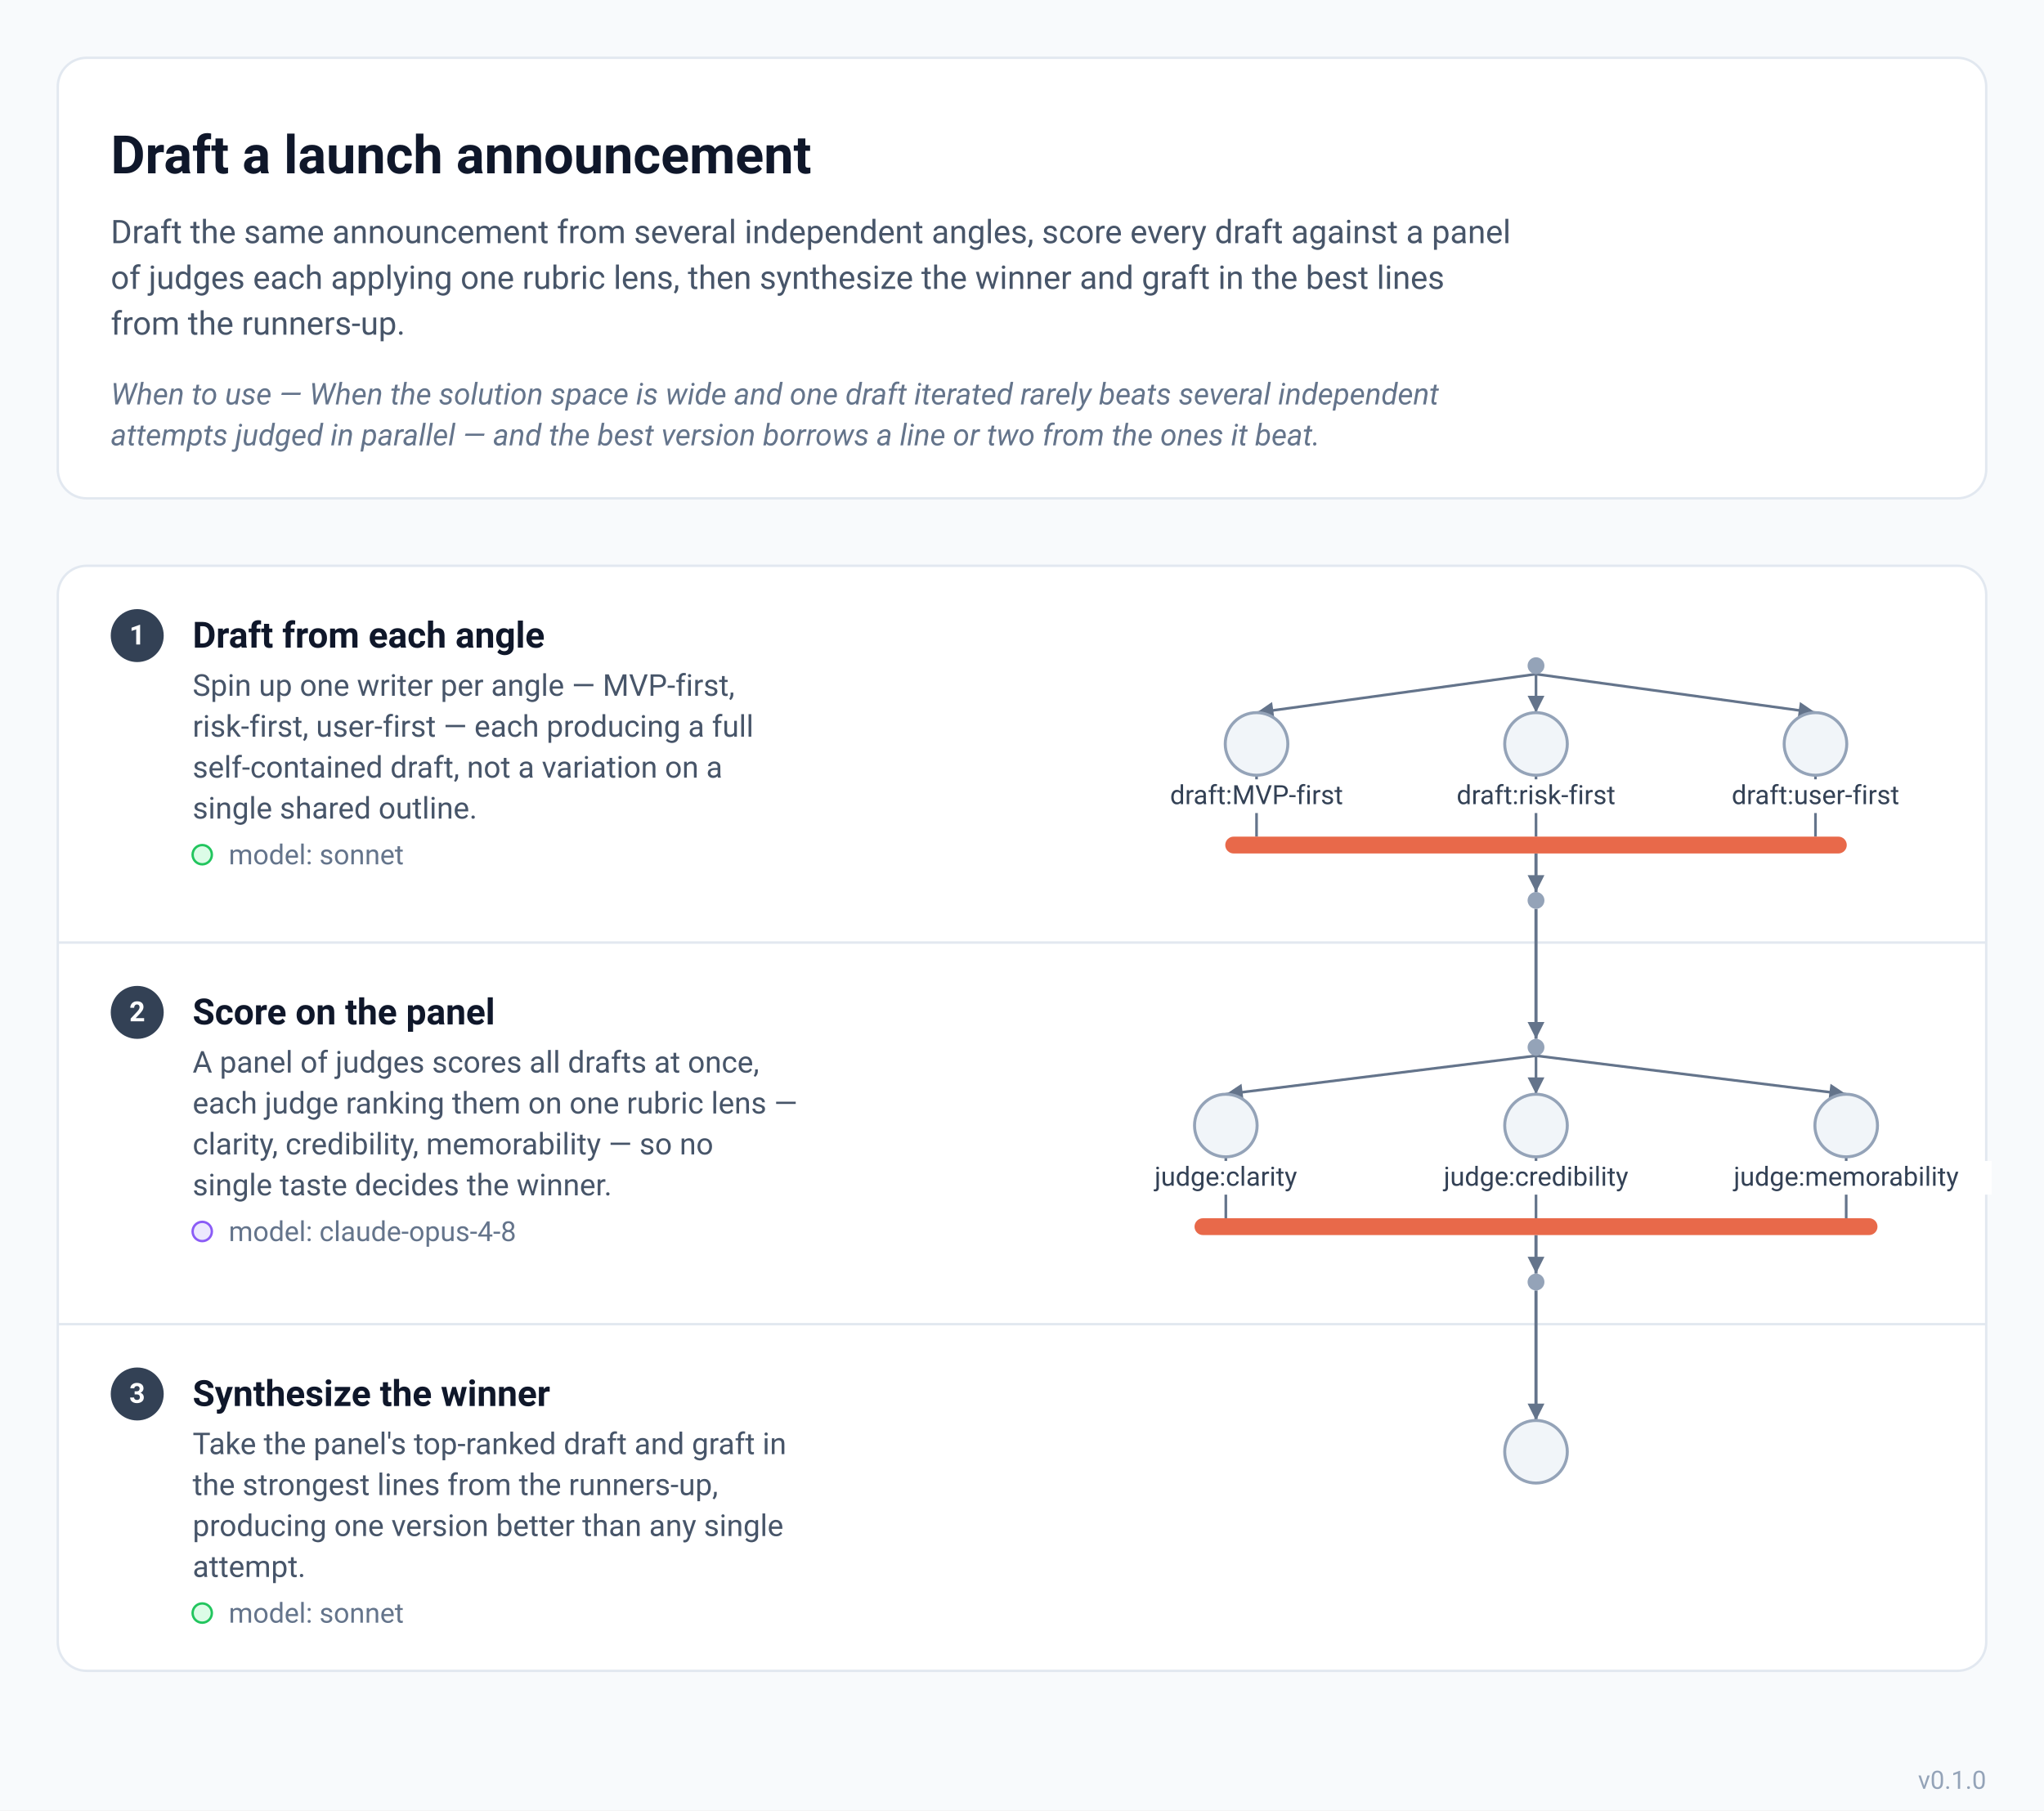
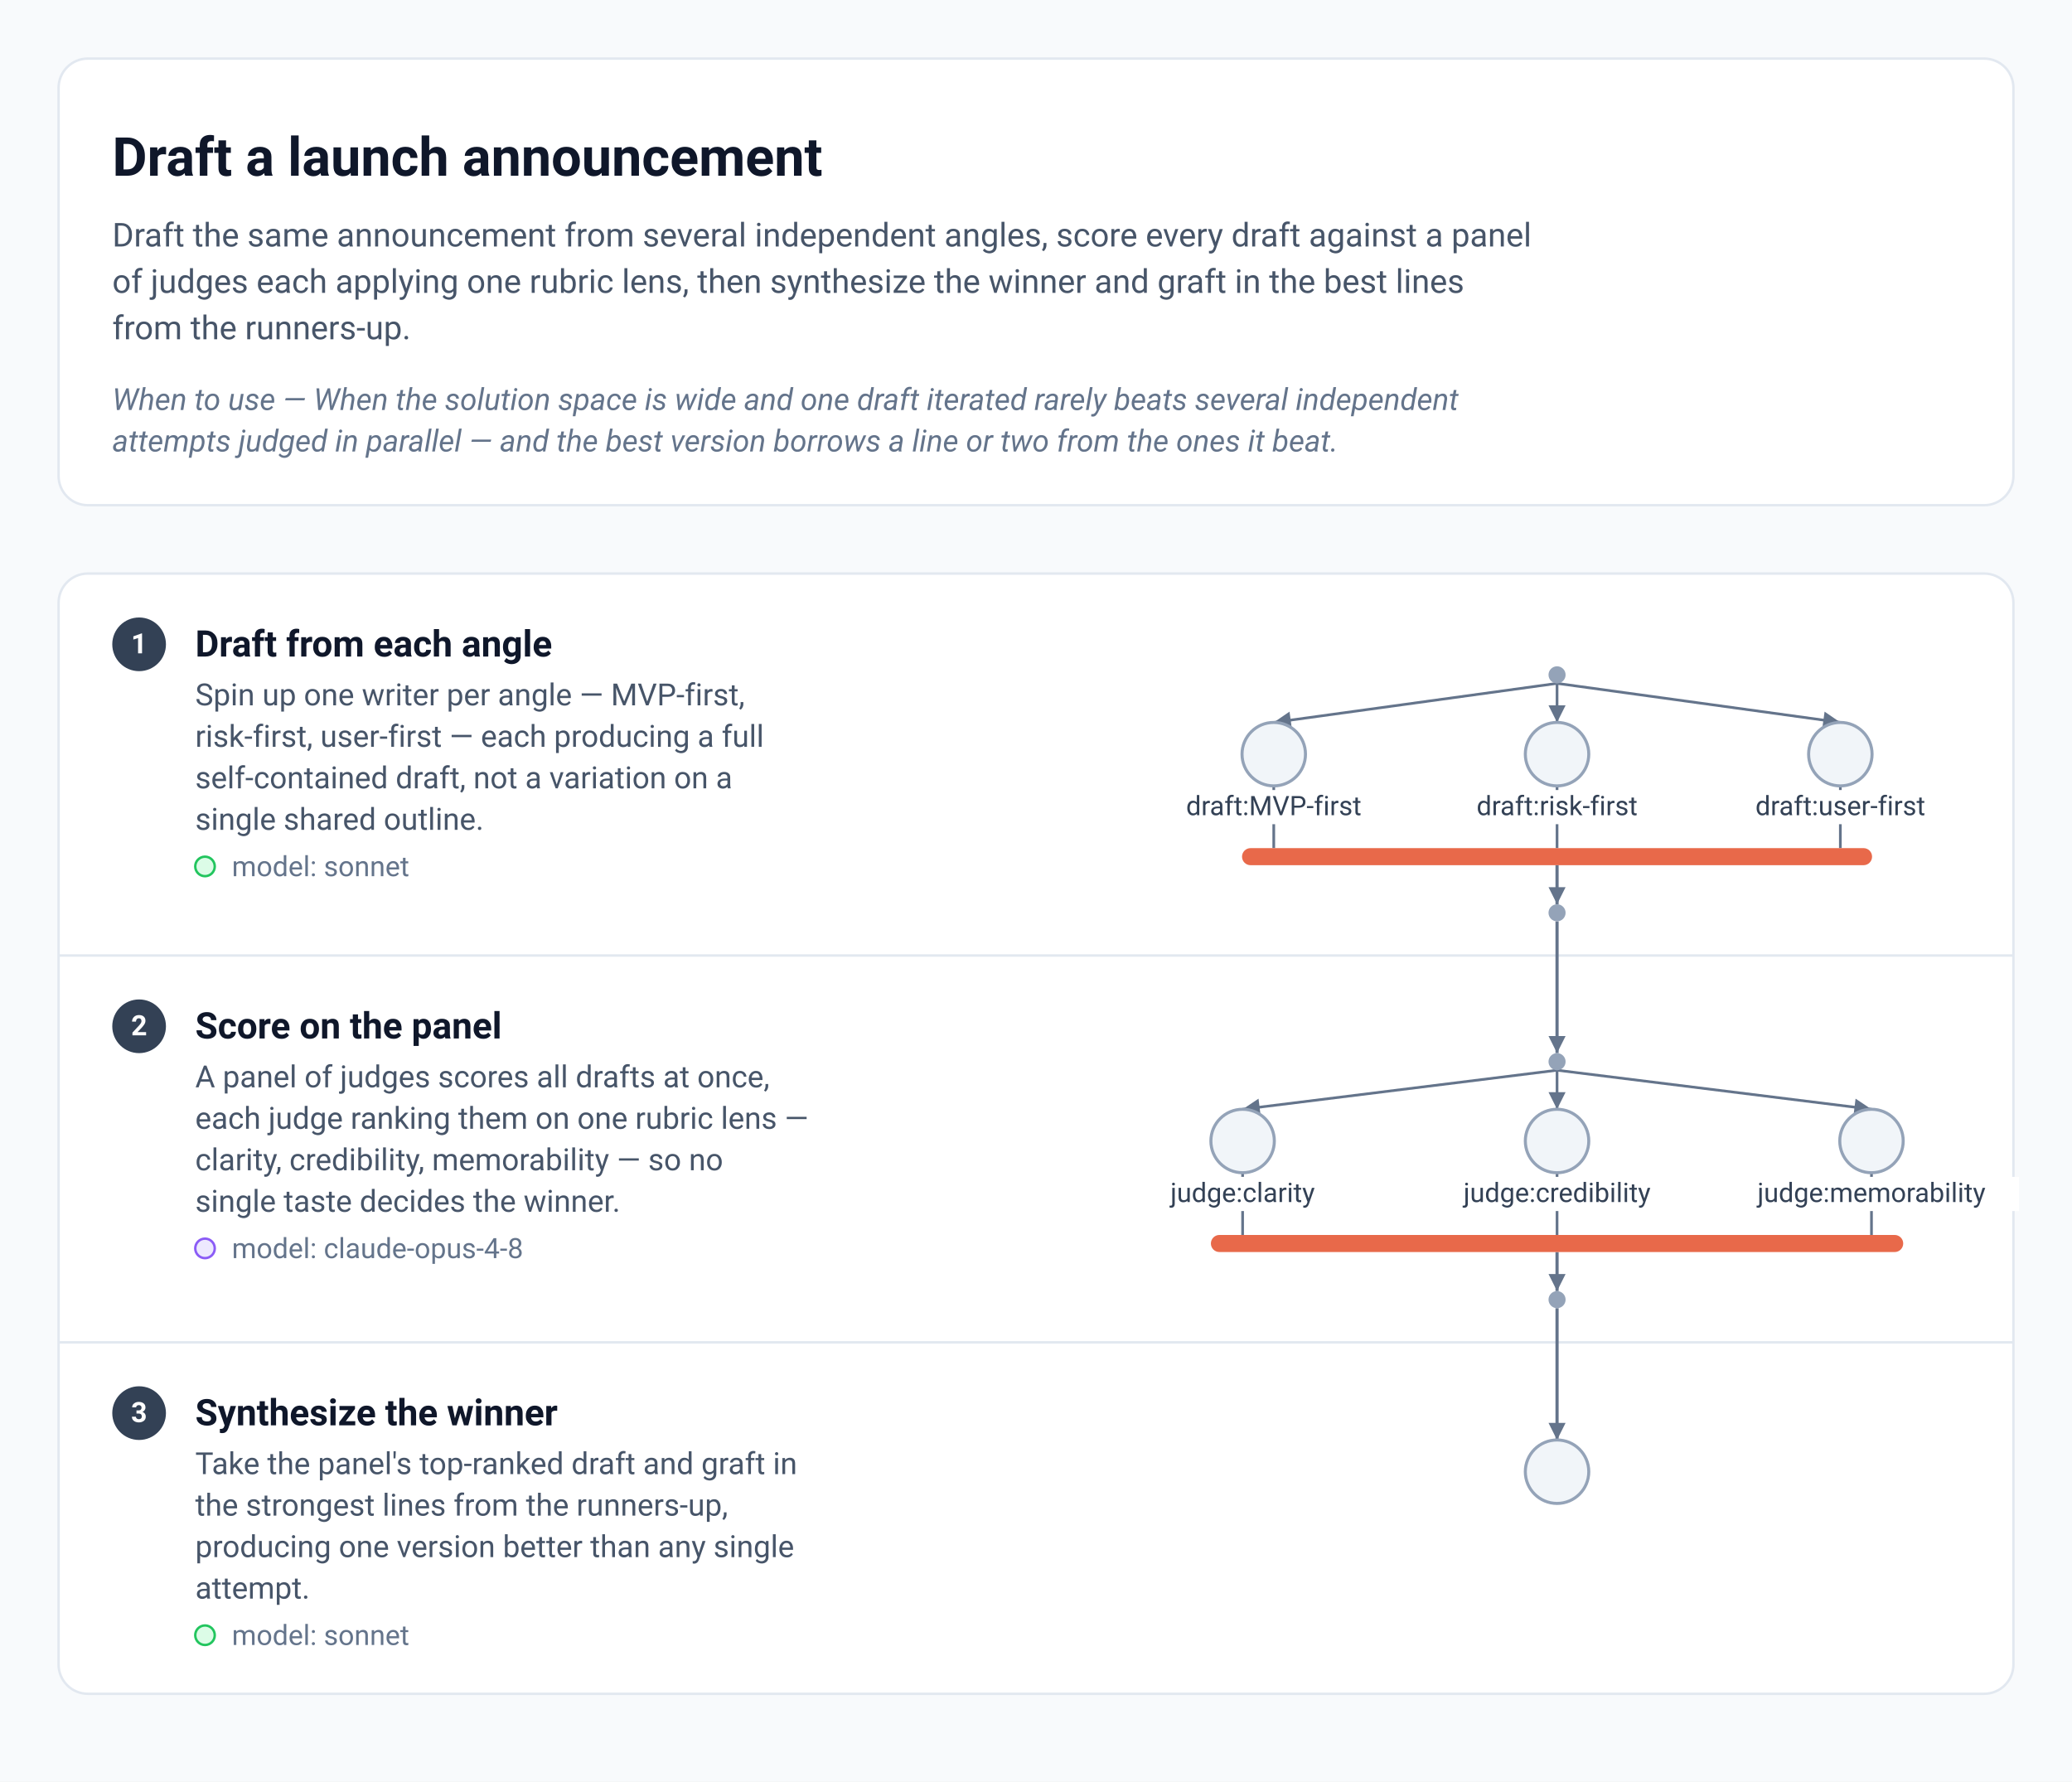
- <svg xmlns="http://www.w3.org/2000/svg" width="849" height="752" viewBox="0 0 849 752" font-family="-apple-system, BlinkMacSystemFont, 'Segoe UI', Roboto, Helvetica, Arial, sans-serif">
-   <rect width="849" height="752" fill="#f8fafc" />
+ <svg xmlns="http://www.w3.org/2000/svg" width="849" height="730" viewBox="0 0 849 730" font-family="-apple-system, BlinkMacSystemFont, 'Segoe UI', Roboto, Helvetica, Arial, sans-serif">
+   <rect width="849" height="730" fill="#f8fafc" />
  <g transform="translate(0 24)">
    <g class="header-card">
      <rect x="24" y="0" width="801" height="183" rx="12" fill="#ffffff" stroke="#e2e8f0" stroke-width="1" />
      <text x="46" y="48" font-size="22" fill="#0f172a" font-weight="700">Draft a launch announcement</text>
      <text x="46" y="77" font-size="13.5" fill="#475569">Draft the same announcement from several independent angles, score every draft against a panel</text>
      <text x="46" y="96" font-size="13.5" fill="#475569">of judges each applying one rubric lens, then synthesize the winner and graft in the best lines</text>
      <text x="46" y="115" font-size="13.5" fill="#475569">from the runners-up.</text>
      <text x="46" y="144" font-size="12.5" fill="#64748b" font-style="italic">When to use — When the solution space is wide and one draft iterated rarely beats several independent</text>
      <text x="46" y="161" font-size="12.5" fill="#64748b" font-style="italic">attempts judged in parallel — and the best version borrows a line or two from the ones it beat.</text>
    </g>
  </g>
  <g transform="translate(0 223)">
    <rect x="24" y="12" width="801" height="459" rx="12" fill="#ffffff" stroke="#e2e8f0" stroke-width="1" />
    <g class="swimlane" />
    <g class="swimlane">
      <line x1="24" y1="168.5" x2="825" y2="168.5" stroke="#e2e8f0" stroke-width="1" />
    </g>
    <g class="swimlane">
      <line x1="24" y1="327" x2="825" y2="327" stroke="#e2e8f0" stroke-width="1" />
    </g>
    <g transform="translate(0 12)">
      <g class="lane-label">
        <circle cx="57" cy="29" r="11" fill="#334155" />
        <text x="57" y="32.7" font-size="11.5" fill="#ffffff" font-weight="700" text-anchor="middle">1</text>
        <text x="80" y="34" font-size="15" fill="#0f172a" font-weight="700">Draft from each angle</text>
        <text x="80" y="54" font-size="12.5" fill="#475569">Spin up one writer per angle — MVP-first,</text>
        <text x="80" y="71" font-size="12.5" fill="#475569">risk-first, user-first — each producing a full</text>
        <text x="80" y="88" font-size="12.5" fill="#475569">self-contained draft, not a variation on a</text>
        <text x="80" y="105" font-size="12.5" fill="#475569">single shared outline.</text>
        <circle cx="84" cy="120" r="4" fill="#dcfce7" stroke="#22c55e" stroke-width="1" />
        <text x="95" y="124" font-size="11.5" fill="#64748b">model: sonnet</text>
      </g>
    </g>
    <g transform="translate(0 168.5)">
      <g class="lane-label">
        <circle cx="57" cy="29" r="11" fill="#334155" />
        <text x="57" y="32.7" font-size="11.5" fill="#ffffff" font-weight="700" text-anchor="middle">2</text>
        <text x="80" y="34" font-size="15" fill="#0f172a" font-weight="700">Score on the panel</text>
        <text x="80" y="54" font-size="12.5" fill="#475569">A panel of judges scores all drafts at once,</text>
        <text x="80" y="71" font-size="12.5" fill="#475569">each judge ranking them on one rubric lens —</text>
        <text x="80" y="88" font-size="12.5" fill="#475569">clarity, credibility, memorability — so no</text>
        <text x="80" y="105" font-size="12.5" fill="#475569">single taste decides the winner.</text>
        <circle cx="84" cy="120" r="4" fill="#ede9fe" stroke="#8b5cf6" stroke-width="1" />
        <text x="95" y="124" font-size="11.5" fill="#64748b">model: claude-opus-4-8</text>
      </g>
    </g>
    <g transform="translate(0 327)">
      <g class="lane-label">
        <circle cx="57" cy="29" r="11" fill="#334155" />
        <text x="57" y="32.7" font-size="11.5" fill="#ffffff" font-weight="700" text-anchor="middle">3</text>
        <text x="80" y="34" font-size="15" fill="#0f172a" font-weight="700">Synthesize the winner</text>
        <text x="80" y="54" font-size="12.5" fill="#475569">Take the panel's top-ranked draft and graft in</text>
        <text x="80" y="71" font-size="12.5" fill="#475569">the strongest lines from the runners-up,</text>
        <text x="80" y="88" font-size="12.5" fill="#475569">producing one version better than any single</text>
        <text x="80" y="105" font-size="12.5" fill="#475569">attempt.</text>
        <circle cx="84" cy="120" r="4" fill="#dcfce7" stroke="#22c55e" stroke-width="1" />
        <text x="95" y="124" font-size="11.5" fill="#64748b">model: sonnet</text>
      </g>
    </g>
    <g class="topology" transform="translate(334 0)">
      <g class="edge">
        <path d="M 304 57 L 187.92 73" fill="none" stroke="#64748b" stroke-width="1.1" />
        <polygon points="187.92,73 194.38,68.58 195.33,75.51" fill="#64748b" />
      </g>
      <g class="edge">
        <path d="M 304 57 L 304 73" fill="none" stroke="#64748b" stroke-width="1.1" />
        <polygon points="304,73 300.5,66 307.5,66" fill="#64748b" />
      </g>
      <g class="edge">
        <path d="M 304 57 L 420.08 73" fill="none" stroke="#64748b" stroke-width="1.1" />
        <polygon points="420.08,73 412.67,75.51 413.62,68.58" fill="#64748b" />
      </g>
      <g class="edge">
        <path d="M 187.92 99 L 187.92 124.5" fill="none" stroke="#64748b" stroke-width="1.1" />
      </g>
      <g class="edge">
        <path d="M 304 99 L 304 124.5" fill="none" stroke="#64748b" stroke-width="1.1" />
      </g>
      <g class="edge">
        <path d="M 420.08 99 L 420.08 124.5" fill="none" stroke="#64748b" stroke-width="1.1" />
      </g>
      <g class="edge">
        <path d="M 304 131.5 L 304 147.5" fill="none" stroke="#64748b" stroke-width="1.3" />
        <polygon points="304,147.5 300.5,140.5 307.5,140.5" fill="#64748b" />
      </g>
      <g class="edge">
        <path d="M 304 215.5 L 175.16 231.5" fill="none" stroke="#64748b" stroke-width="1.1" />
        <polygon points="175.16,231.5 181.68,227.16 182.54,234.11" fill="#64748b" />
      </g>
      <g class="edge">
        <path d="M 304 215.5 L 304 231.5" fill="none" stroke="#64748b" stroke-width="1.1" />
        <polygon points="304,231.5 300.5,224.5 307.5,224.5" fill="#64748b" />
      </g>
      <g class="edge">
        <path d="M 304 215.5 L 432.84 231.5" fill="none" stroke="#64748b" stroke-width="1.1" />
        <polygon points="432.84,231.5 425.46,234.11 426.32,227.16" fill="#64748b" />
      </g>
      <g class="edge">
        <path d="M 175.16 257.5 L 175.16 283" fill="none" stroke="#64748b" stroke-width="1.1" />
      </g>
      <g class="edge">
        <path d="M 304 257.5 L 304 283" fill="none" stroke="#64748b" stroke-width="1.1" />
      </g>
      <g class="edge">
        <path d="M 432.84 257.5 L 432.84 283" fill="none" stroke="#64748b" stroke-width="1.1" />
      </g>
      <g class="edge">
        <path d="M 304 290 L 304 306" fill="none" stroke="#64748b" stroke-width="1.3" />
        <polygon points="304,306 300.5,299 307.5,299" fill="#64748b" />
      </g>
      <g class="edge">
        <path d="M 304 154.5 L 304 208.5" fill="none" stroke="#64748b" stroke-width="1.3" />
        <polygon points="304,208.5 300.5,201.5 307.5,201.5" fill="#64748b" />
      </g>
      <g class="edge">
        <path d="M 304 313 L 304 367" fill="none" stroke="#64748b" stroke-width="1.3" />
        <polygon points="304,367 300.5,360 307.5,360" fill="#64748b" />
      </g>
      <circle class="hub" cx="304" cy="53.5" r="3.5" fill="#94a3b8" />
      <g class="agent-node">
        <circle cx="187.92" cy="86" r="13" fill="#f1f5f9" stroke="#94a3b8" stroke-width="1.25" />
        <rect x="137.07" y="100.7" width="101.7" height="14" fill="#ffffff" />
        <text x="187.92" y="111" font-size="11" fill="#334155" text-anchor="middle">draft:MVP-first</text>
      </g>
      <g class="agent-node">
        <circle cx="304" cy="86" r="13" fill="#f1f5f9" stroke="#94a3b8" stroke-width="1.25" />
        <rect x="249.96" y="100.7" width="108.08" height="14" fill="#ffffff" />
        <text x="304" y="111" font-size="11" fill="#334155" text-anchor="middle">draft:risk-first</text>
      </g>
      <g class="agent-node">
        <circle cx="420.08" cy="86" r="13" fill="#f1f5f9" stroke="#94a3b8" stroke-width="1.25" />
        <rect x="366.04" y="100.7" width="108.08" height="14" fill="#ffffff" />
        <text x="420.08" y="111" font-size="11" fill="#334155" text-anchor="middle">draft:user-first</text>
      </g>
      <rect class="barrier" x="174.92" y="124.5" width="258.16" height="7" rx="3.5" fill="#e8694a" />
      <circle class="hub" cx="304" cy="151" r="3.5" fill="#94a3b8" />
      <circle class="hub" cx="304" cy="212" r="3.5" fill="#94a3b8" />
      <g class="agent-node">
        <circle cx="175.16" cy="244.5" r="13" fill="#f1f5f9" stroke="#94a3b8" stroke-width="1.25" />
        <rect x="130.69" y="259.2" width="88.94" height="14" fill="#ffffff" />
        <text x="175.16" y="269.5" font-size="11" fill="#334155" text-anchor="middle">judge:clarity</text>
      </g>
      <g class="agent-node">
        <circle cx="304" cy="244.5" r="13" fill="#f1f5f9" stroke="#94a3b8" stroke-width="1.25" />
        <rect x="246.77" y="259.2" width="114.46" height="14" fill="#ffffff" />
        <text x="304" y="269.5" font-size="11" fill="#334155" text-anchor="middle">judge:credibility</text>
      </g>
      <g class="agent-node">
        <circle cx="432.84" cy="244.5" r="13" fill="#f1f5f9" stroke="#94a3b8" stroke-width="1.25" />
        <rect x="372.42" y="259.2" width="120.84" height="14" fill="#ffffff" />
        <text x="432.84" y="269.5" font-size="11" fill="#334155" text-anchor="middle">judge:memorability</text>
      </g>
      <rect class="barrier" x="162.16" y="283" width="283.68" height="7" rx="3.5" fill="#e8694a" />
      <circle class="hub" cx="304" cy="309.5" r="3.5" fill="#94a3b8" />
      <g class="agent-node">
        <circle cx="304" cy="380" r="13" fill="#f1f5f9" stroke="#94a3b8" stroke-width="1.25" />
      </g>
    </g>
  </g>
-   <g class="provenance">
-     <text x="825" y="743" font-size="10.5" fill="#94a3b8" text-anchor="end">v0.1.0</text>
-   </g>
</svg>
